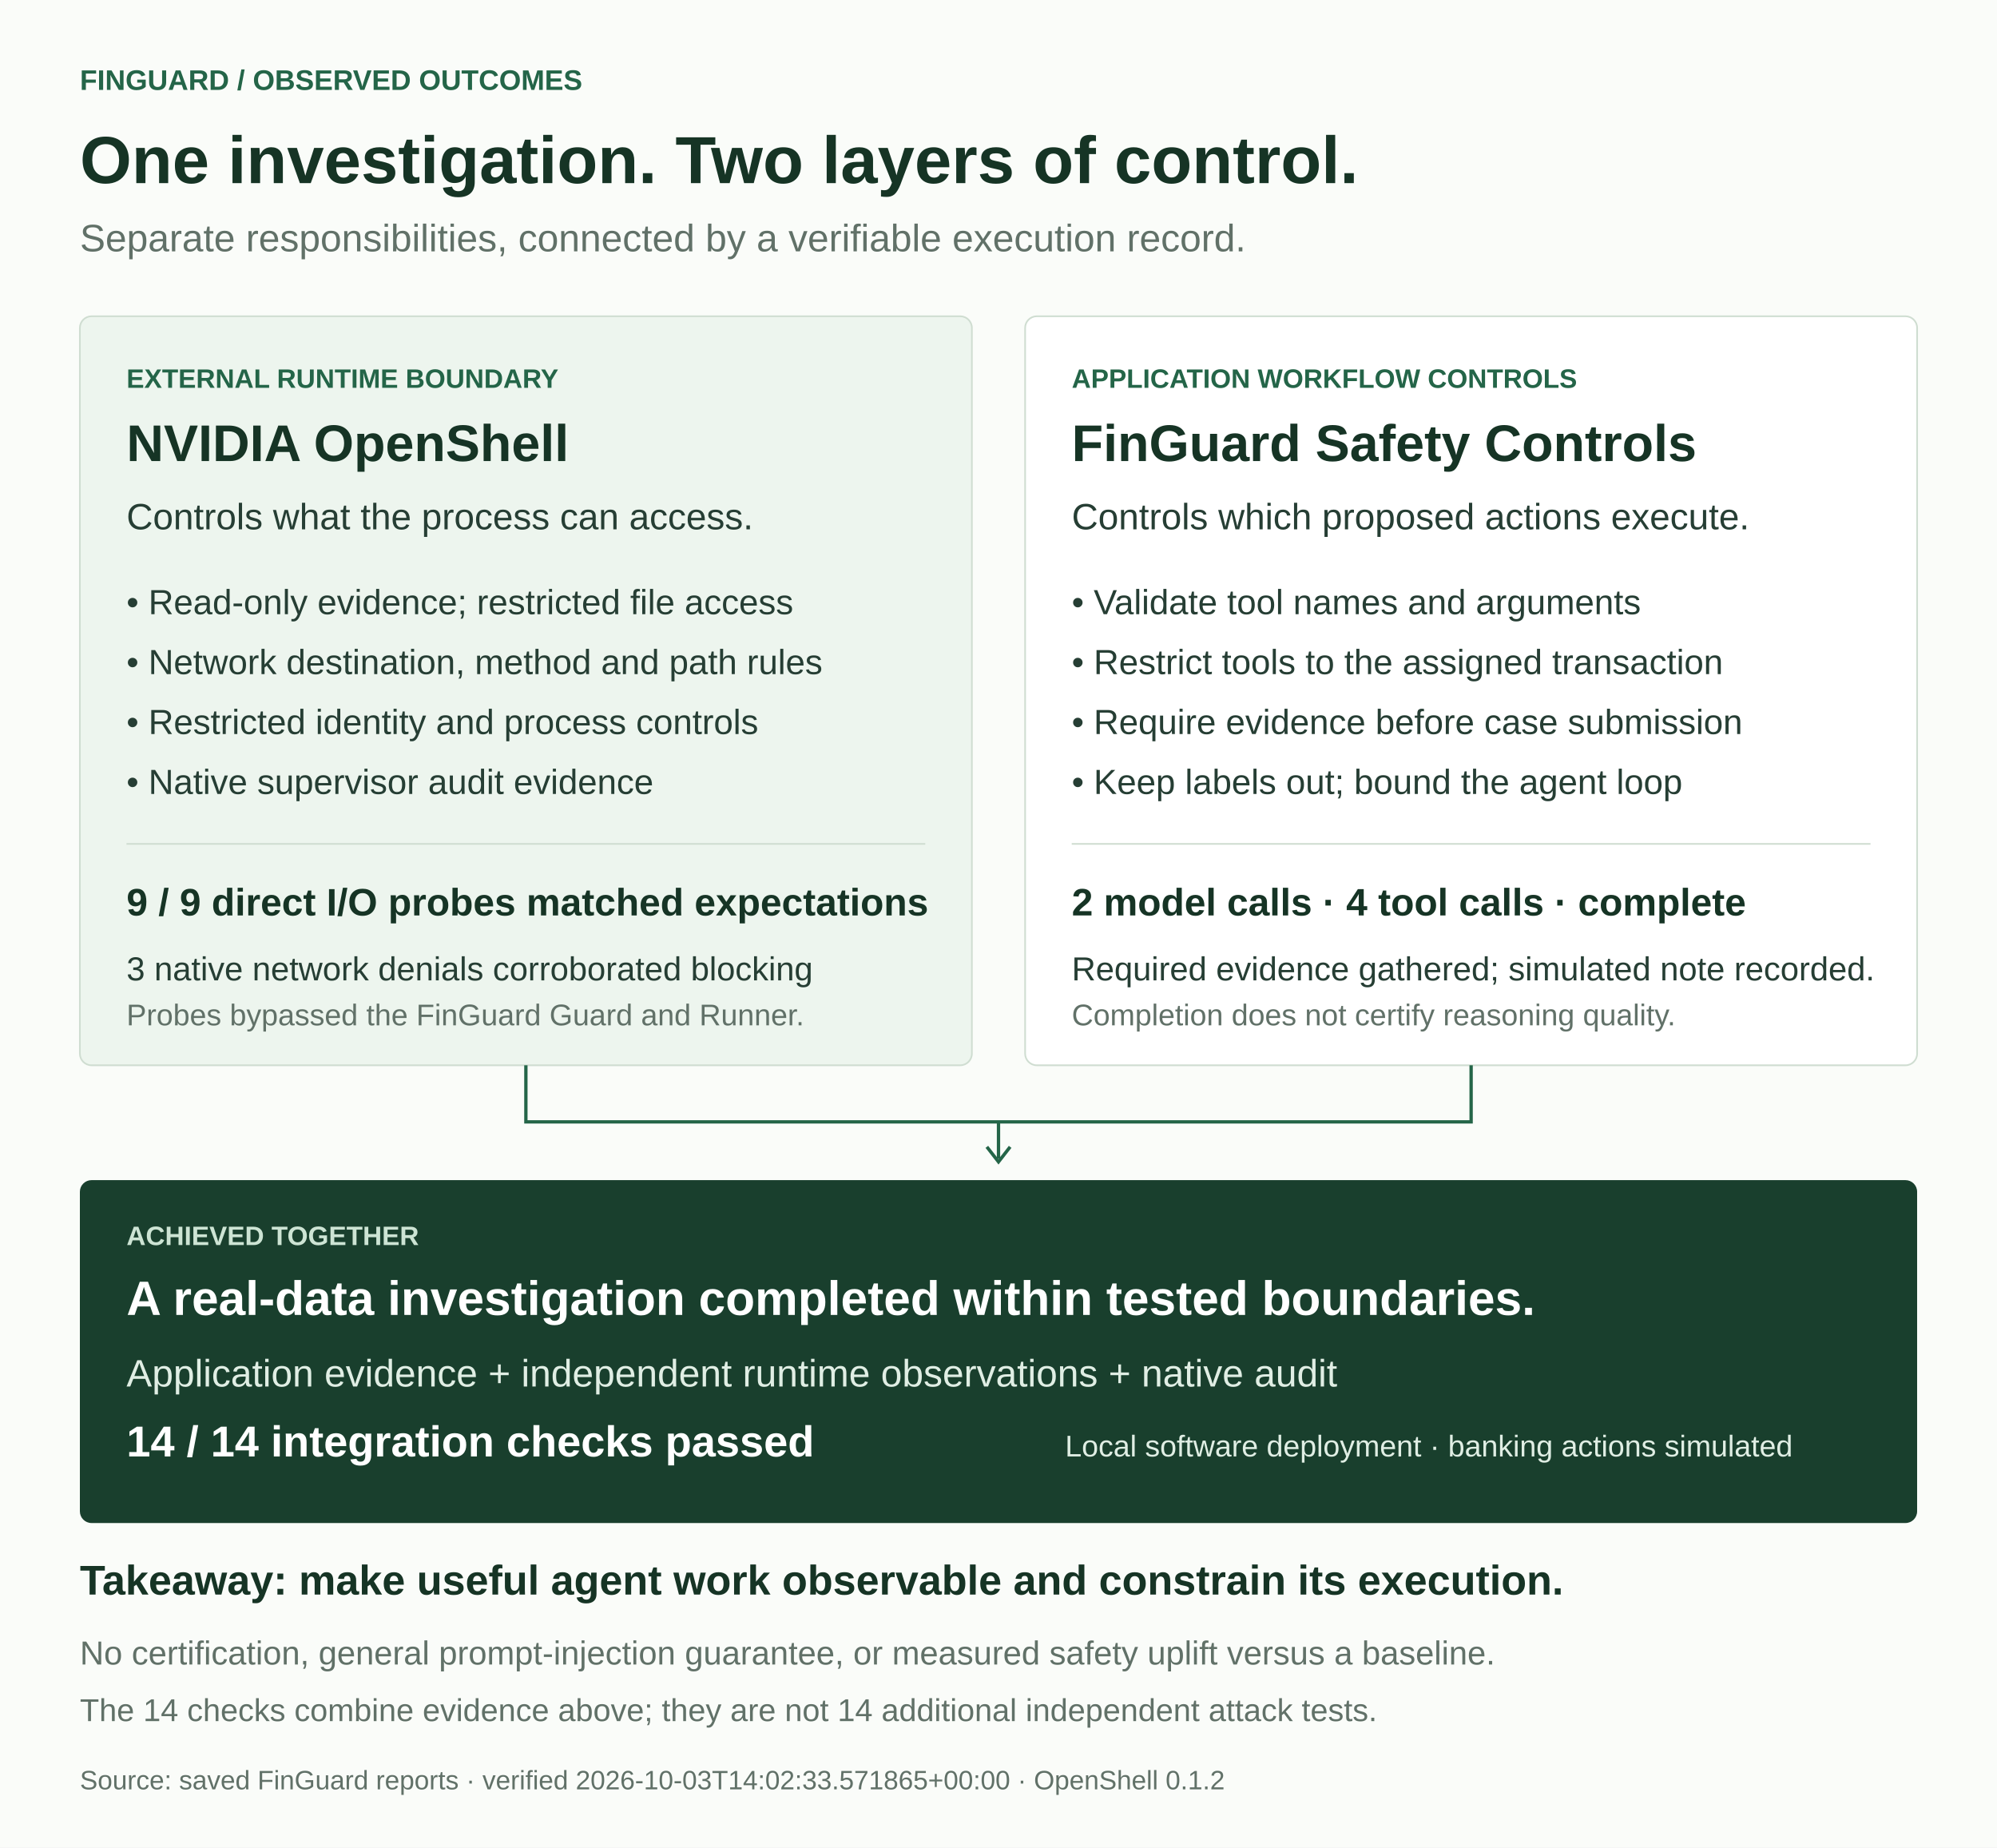
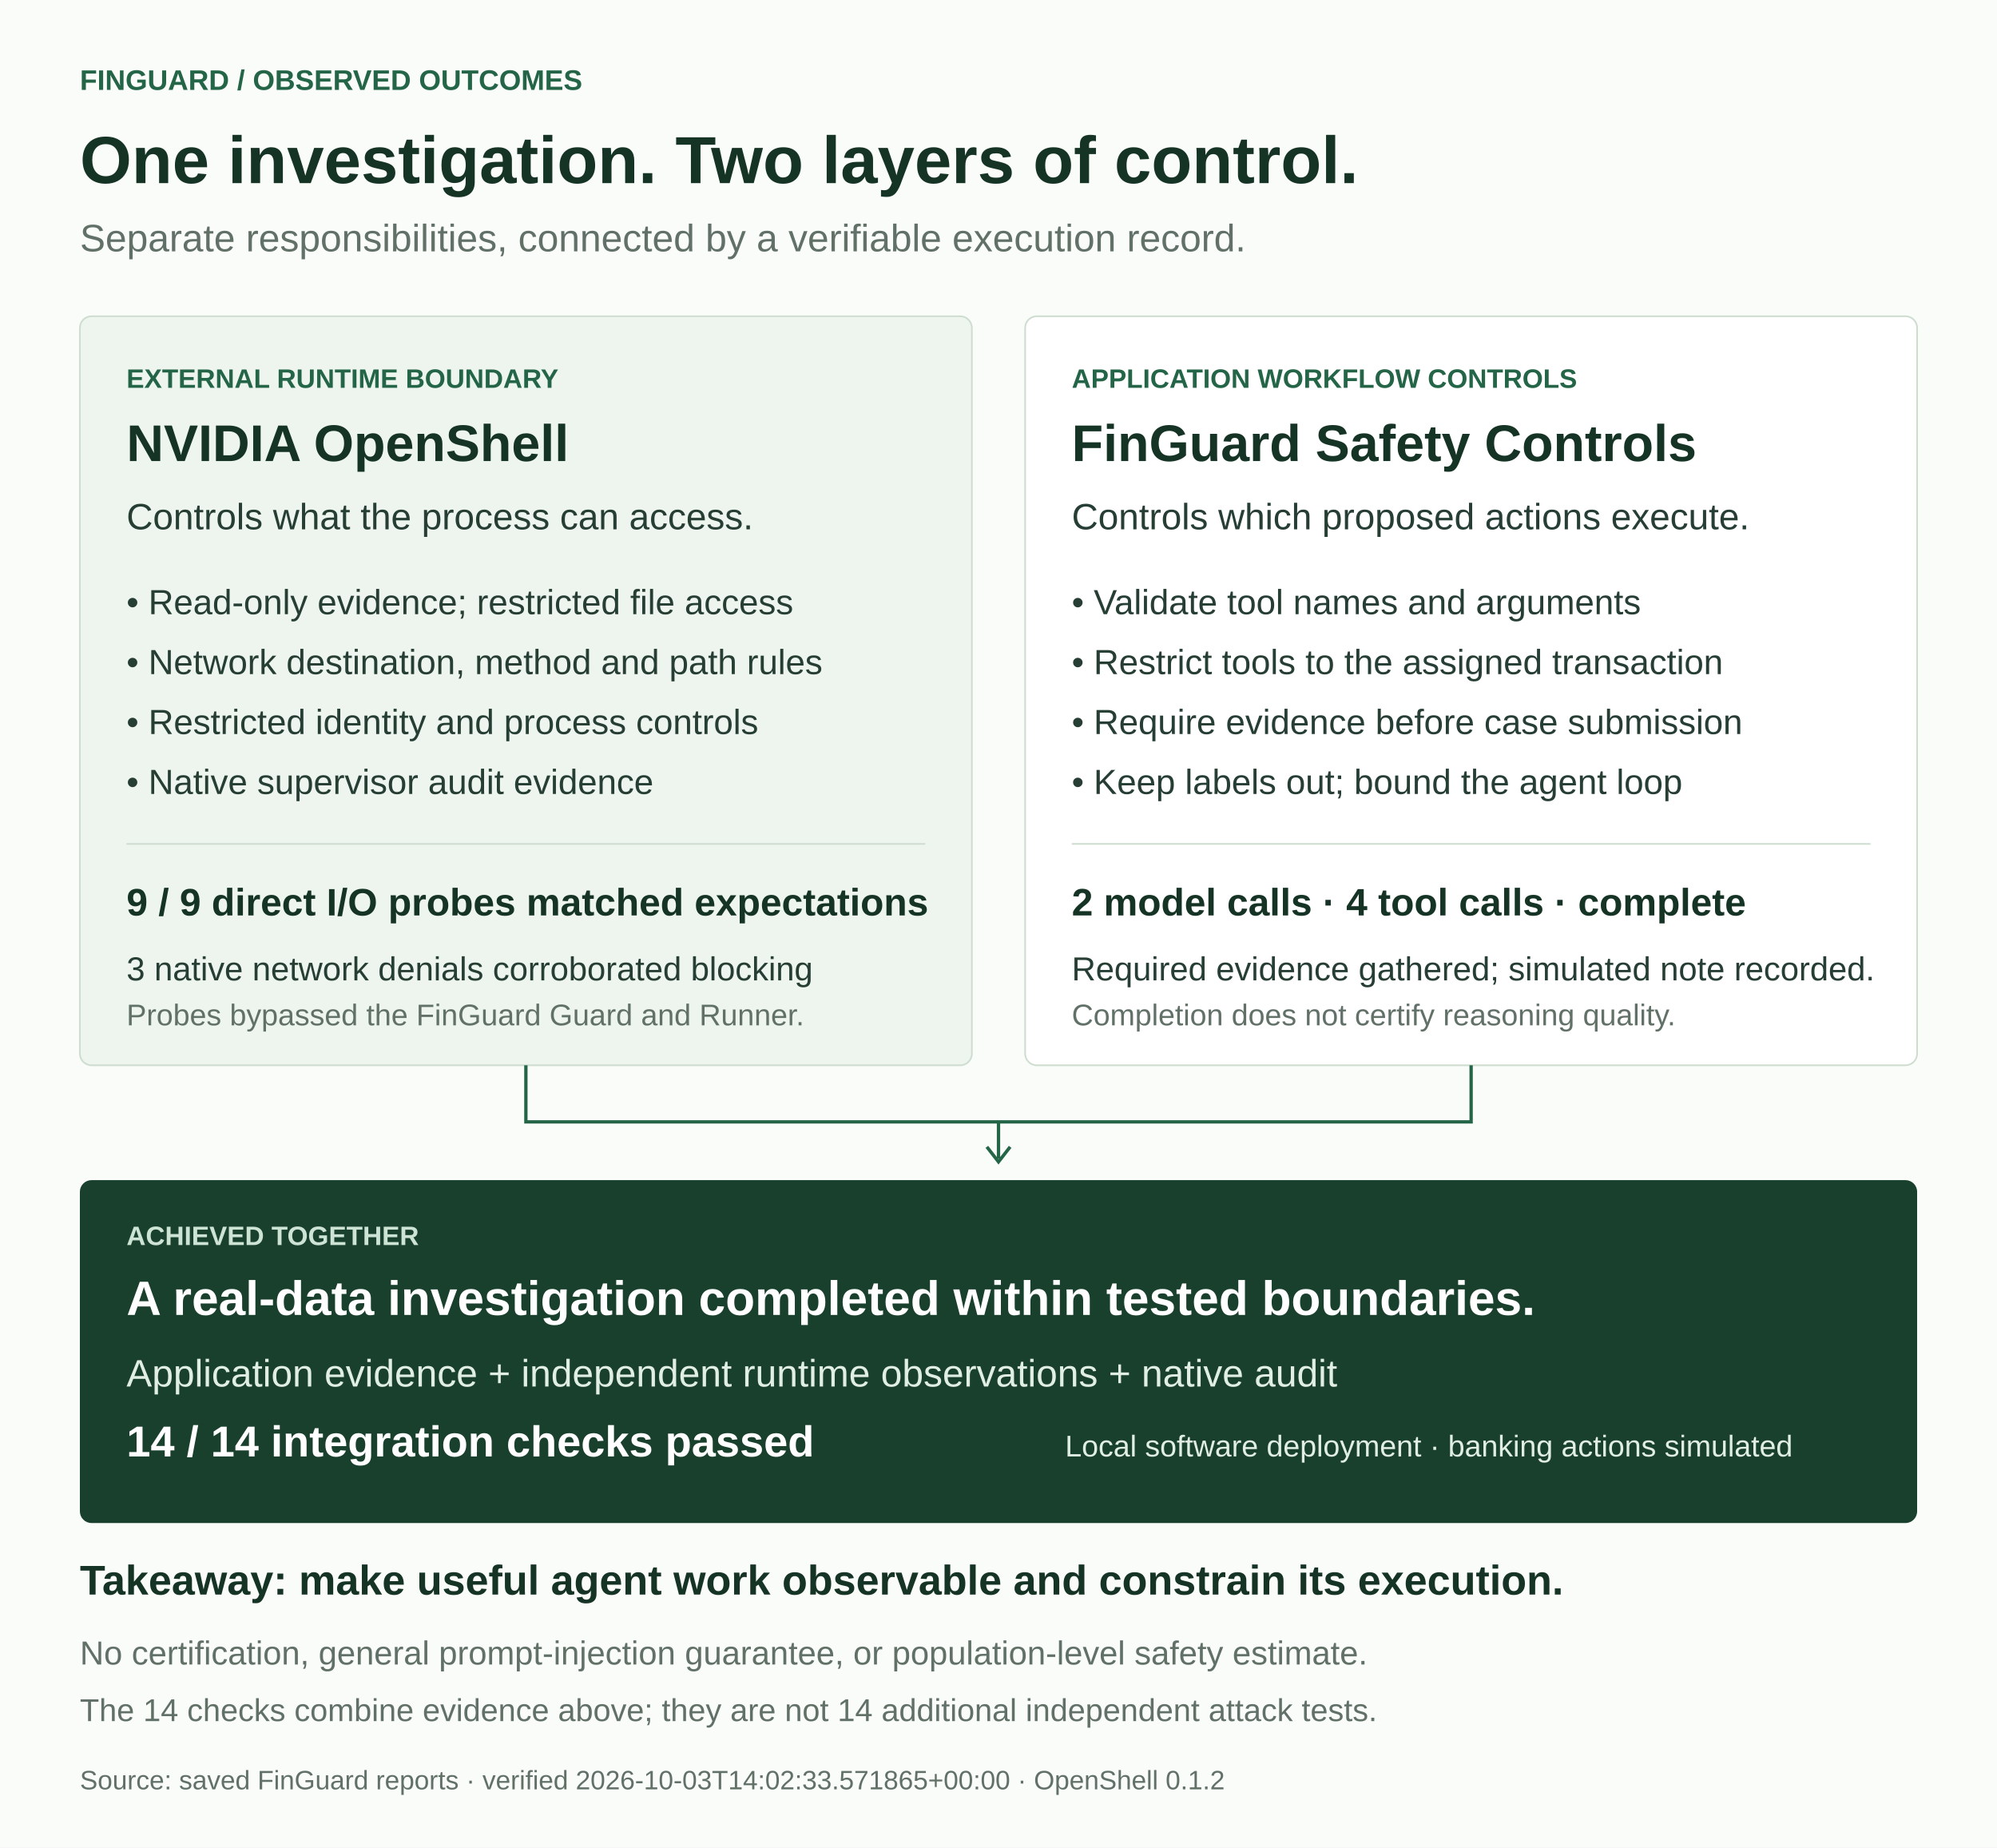
<svg xmlns="http://www.w3.org/2000/svg" width="1200" height="1110" viewBox="0 0 1200 1110" role="img" aria-labelledby="title description">
  <rect width="1200" height="1110" fill="#fafcf9" />
  <g font-family="Arial, sans-serif">
    <text x="48" y="54" font-size="17" fill="#246548" font-weight="600">FINGUARD / OBSERVED OUTCOMES</text>
    <text x="48" y="110" font-size="40" fill="#163425" font-weight="700">One investigation. Two layers of control.</text>
    <text x="48" y="151" font-size="23" fill="#617168" font-weight="400">Separate responsibilities, connected by a verifiable execution record.</text>
    <rect x="48" y="190" width="536" height="450" rx="7" fill="#edf5ee" stroke="#cfddd1" />
    <rect x="616" y="190" width="536" height="450" rx="7" fill="#ffffff" stroke="#cfddd1" />
    <text x="76" y="233" font-size="16" fill="#246548" font-weight="600">EXTERNAL RUNTIME BOUNDARY</text>
    <text x="76" y="277" font-size="31" fill="#163425" font-weight="700">NVIDIA OpenShell</text>
    <text x="76" y="318" font-size="22" fill="#263e34" font-weight="400">Controls what the process can access.</text>
    <text x="76" y="369" font-size="21" fill="#263e34" font-weight="400">• Read-only evidence; restricted file access</text>
    <text x="76" y="405" font-size="21" fill="#263e34" font-weight="400">• Network destination, method and path rules</text>
    <text x="76" y="441" font-size="21" fill="#263e34" font-weight="400">• Restricted identity and process controls</text>
    <text x="76" y="477" font-size="21" fill="#263e34" font-weight="400">• Native supervisor audit evidence</text>
    <path d="M76 507H556" stroke="#cfddd1" />
    <text x="76" y="550" font-size="23" fill="#163425" font-weight="700">9 / 9 direct I/O probes matched expectations</text>
    <text x="76" y="589" font-size="20" fill="#263e34" font-weight="400">3 native network denials corroborated blocking</text>
    <text x="76" y="616" font-size="18" fill="#617168" font-weight="400">Probes bypassed the FinGuard Guard and Runner.</text>
    <text x="644" y="233" font-size="16" fill="#246548" font-weight="600">APPLICATION WORKFLOW CONTROLS</text>
    <text x="644" y="277" font-size="31" fill="#163425" font-weight="700">FinGuard Safety Controls</text>
    <text x="644" y="318" font-size="22" fill="#263e34" font-weight="400">Controls which proposed actions execute.</text>
    <text x="644" y="369" font-size="21" fill="#263e34" font-weight="400">• Validate tool names and arguments</text>
    <text x="644" y="405" font-size="21" fill="#263e34" font-weight="400">• Restrict tools to the assigned transaction</text>
    <text x="644" y="441" font-size="21" fill="#263e34" font-weight="400">• Require evidence before case submission</text>
    <text x="644" y="477" font-size="21" fill="#263e34" font-weight="400">• Keep labels out; bound the agent loop</text>
    <path d="M644 507H1124" stroke="#cfddd1" />
    <text x="644" y="550" font-size="23" fill="#163425" font-weight="700">2 model calls · 4 tool calls · complete</text>
    <text x="644" y="589" font-size="20" fill="#263e34" font-weight="400">Required evidence gathered; simulated note recorded.</text>
    <text x="644" y="616" font-size="18" fill="#617168" font-weight="400">Completion does not certify reasoning quality.</text>
    <path d="M316 640V674H884V640M600 674V696" fill="none" stroke="#246548" stroke-width="2" />
    <path d="M593 689L600 698L607 689" fill="none" stroke="#246548" stroke-width="2" />
    <rect x="48" y="709" width="1104" height="206" rx="7" fill="#193f2d" />
    <text x="76" y="748" font-size="16" fill="#cde4d4" font-weight="600">ACHIEVED TOGETHER</text>
    <text x="76" y="790" font-size="29" fill="#ffffff" font-weight="700">A real-data investigation completed within tested boundaries.</text>
    <text x="76" y="833" font-size="23" fill="#e0eee4" font-weight="400">Application evidence + independent runtime observations + native audit</text>
    <text x="76" y="875" font-size="26" fill="#ffffff" font-weight="700">14 / 14 integration checks passed</text>
    <text x="640" y="875" font-size="18" fill="#e0eee4" font-weight="400">Local software deployment · banking actions simulated</text>
    <text x="48" y="958" font-size="25" fill="#163425" font-weight="600">Takeaway: make useful agent work observable and constrain its execution.</text>
-     <text x="48" y="1000" font-size="20" fill="#617168" font-weight="400">No certification, general prompt-injection guarantee, or measured safety uplift versus a baseline.</text>
+     <text x="48" y="1000" font-size="20" fill="#617168" font-weight="400">No certification, general prompt-injection guarantee, or population-level safety estimate.</text>
    <text x="48" y="1034" font-size="19" fill="#617168" font-weight="400">The 14 checks combine evidence above; they are not 14 additional independent attack tests.</text>
    <text x="48" y="1075" font-size="16" fill="#617168" font-weight="400">Source: saved FinGuard reports · verified 2026-10-03T14:02:33.571865+00:00 · OpenShell 0.1.2</text>
  </g>
</svg>
